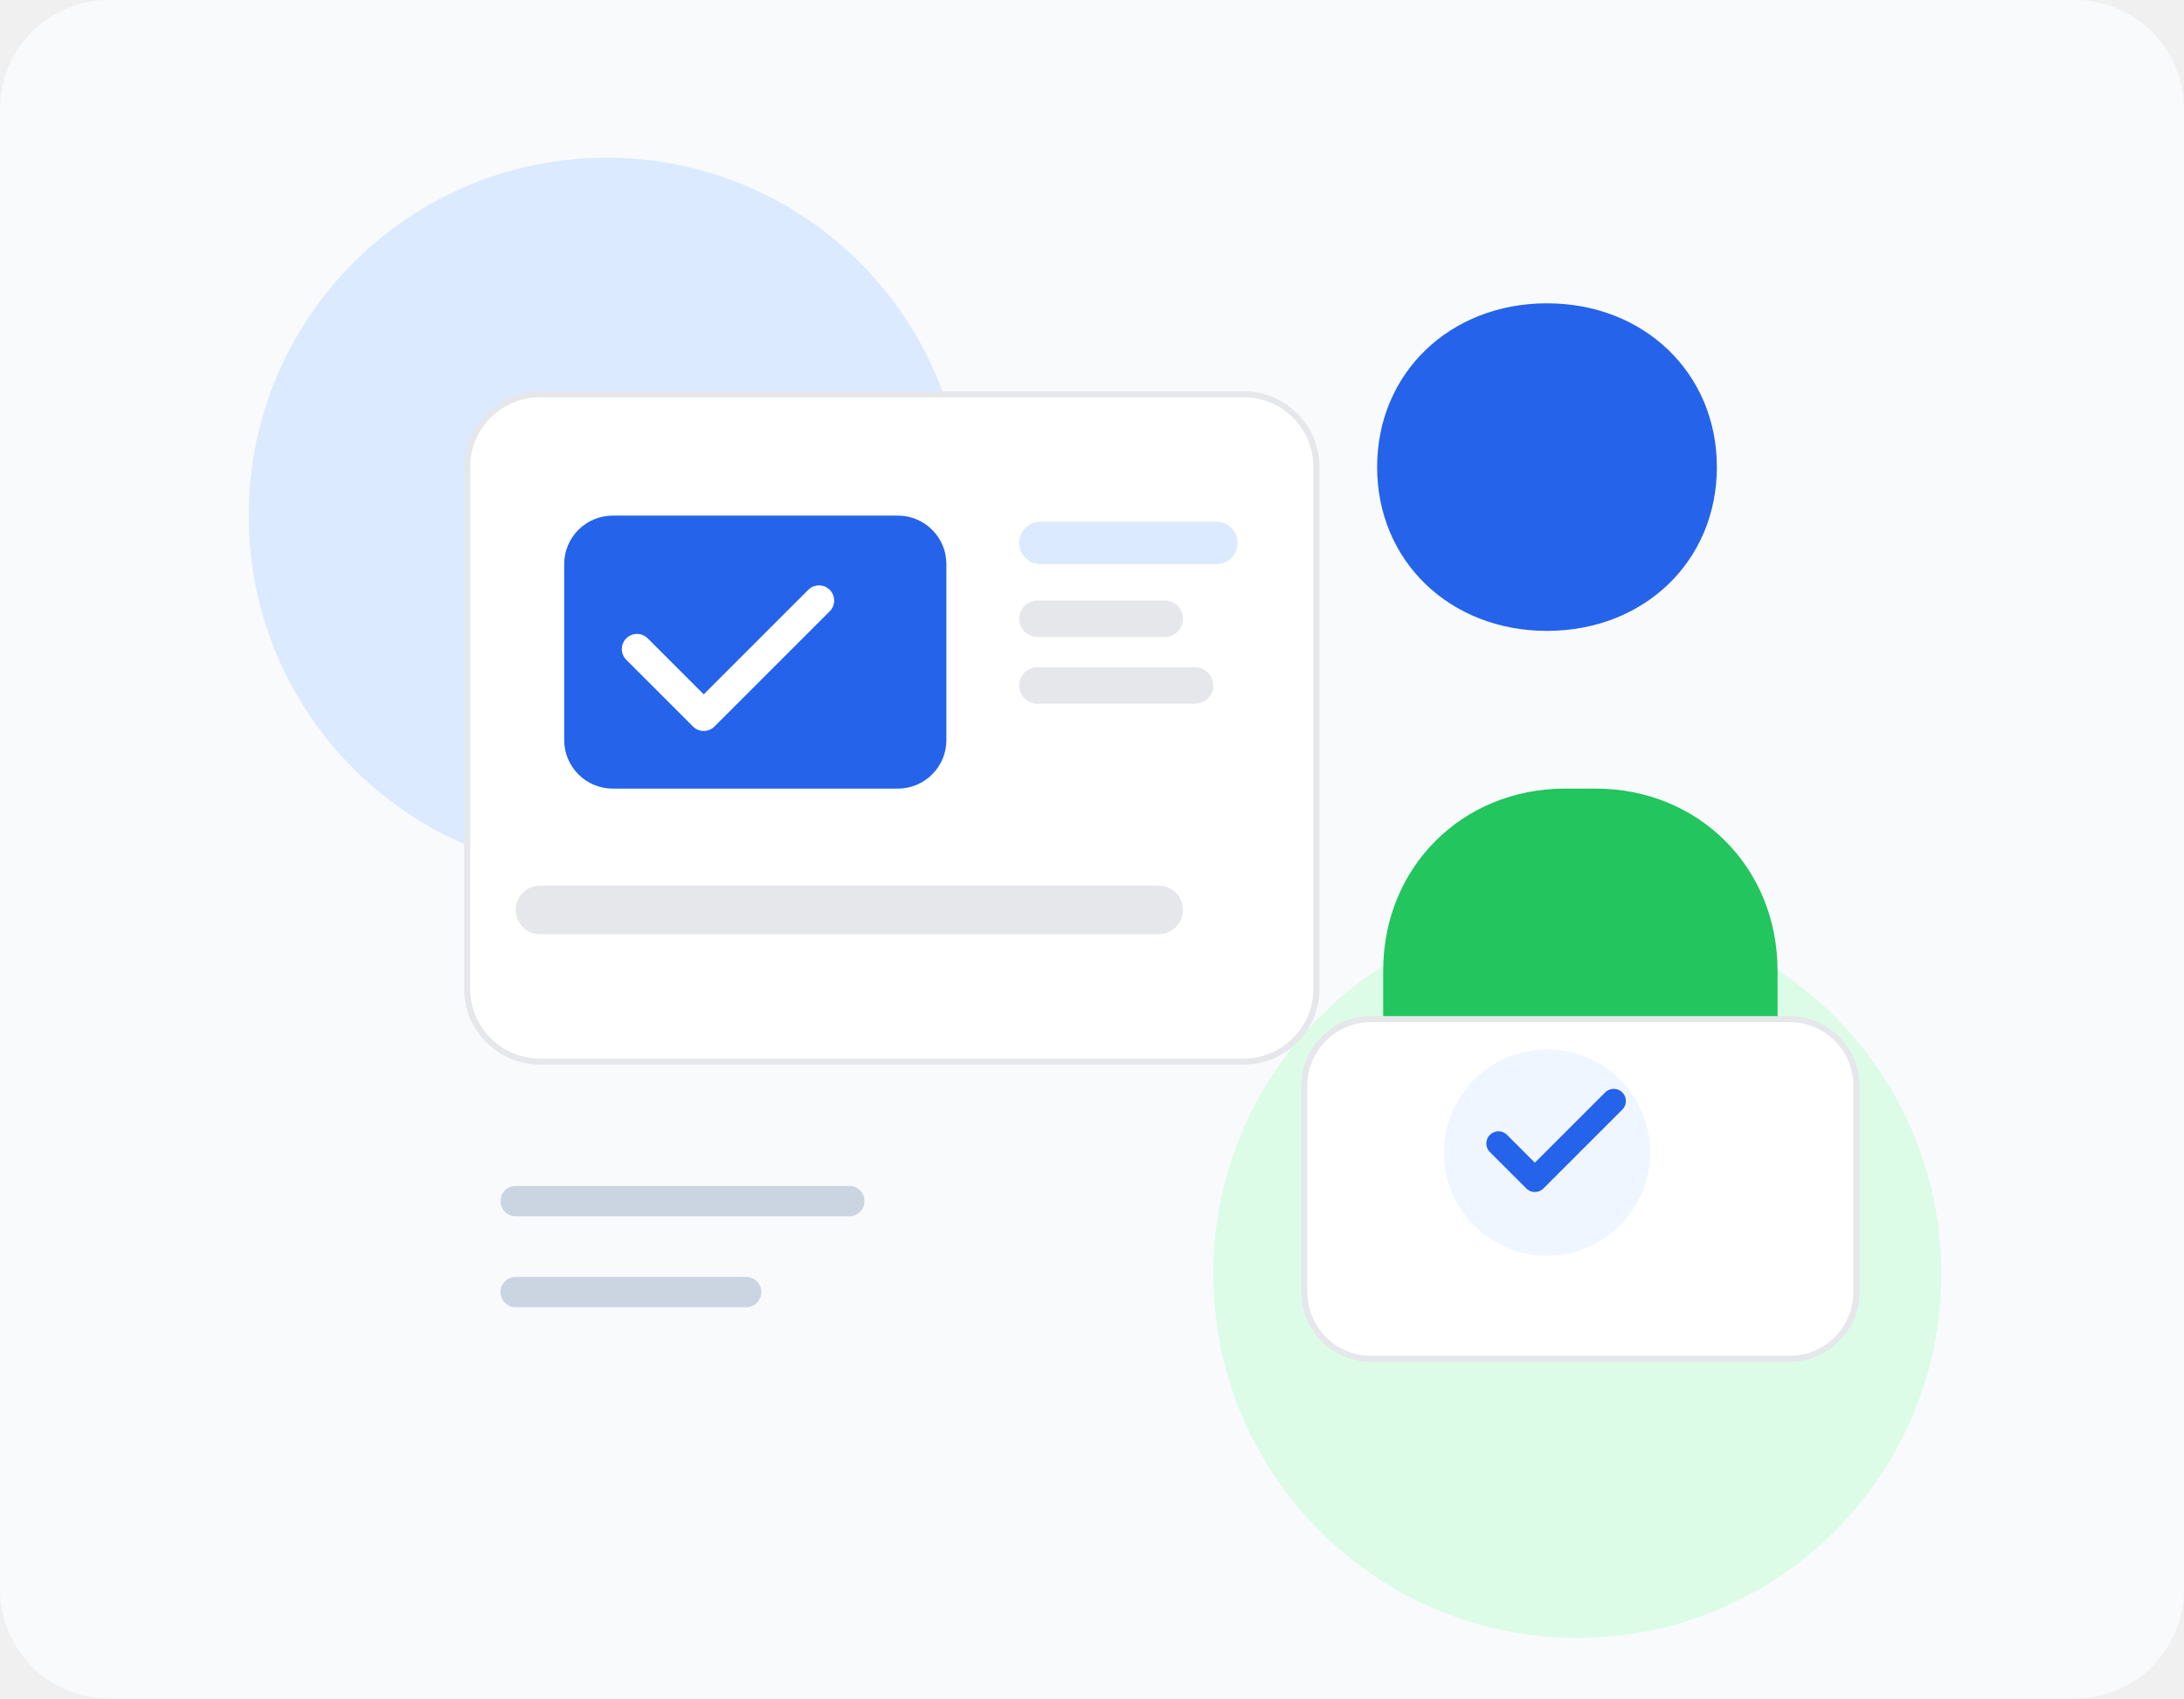
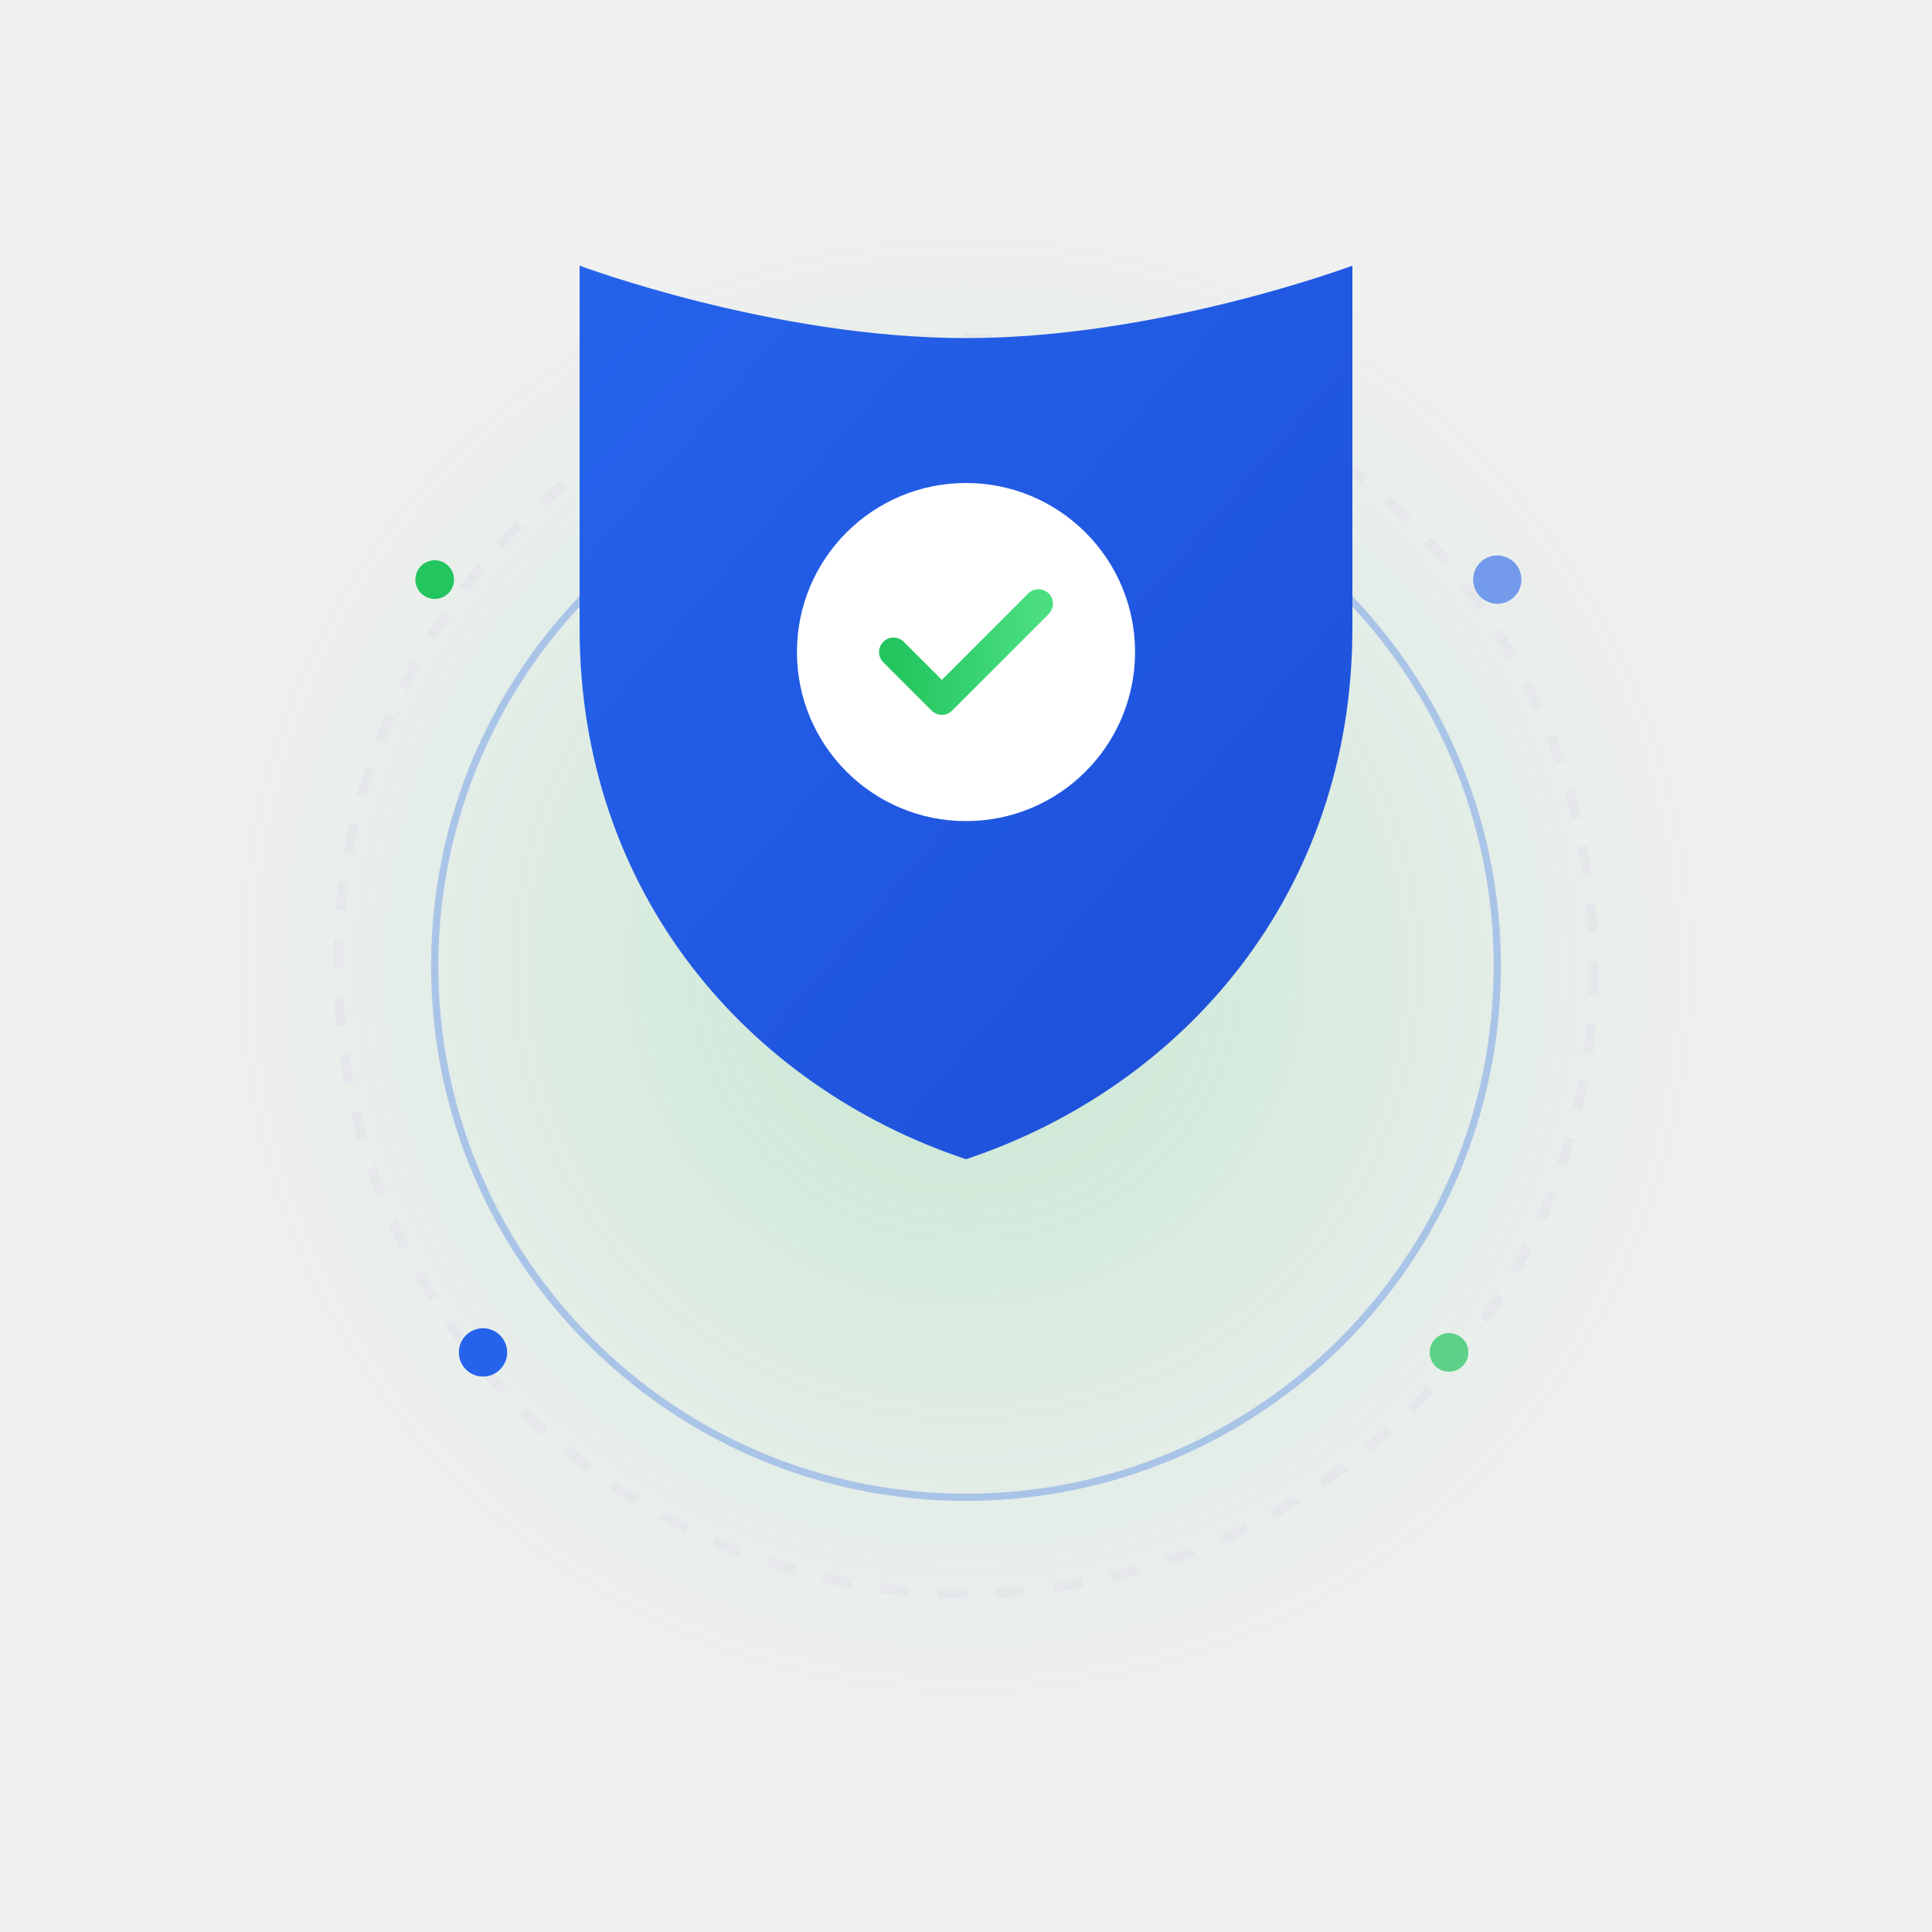
- <svg xmlns="http://www.w3.org/2000/svg" width="720" height="560" viewBox="0 0 720 560" fill="none">
-   <rect width="720" height="560" rx="36" fill="#F8FAFC" />
-   <circle cx="200" cy="170" r="118" fill="#DBEAFE" />
-   <circle cx="520" cy="420" r="120" fill="#DCFCE7" />
-   <rect x="154" y="130" width="280" height="220" rx="24" fill="white" stroke="#E5E7EB" stroke-width="2" />
-   <rect x="186" y="170" width="126" height="90" rx="16" fill="#2563EB" />
-   <path d="M210 214L232 236L270 198" stroke="white" stroke-width="10" stroke-linecap="round" stroke-linejoin="round" />
-   <rect x="336" y="172" width="72" height="14" rx="7" fill="#DBEAFE" />
-   <rect x="336" y="198" width="54" height="12" rx="6" fill="#E5E7EB" />
-   <rect x="336" y="220" width="64" height="12" rx="6" fill="#E5E7EB" />
-   <rect x="170" y="292" width="220" height="16" rx="8" fill="#E5E7EB" />
-   <path d="M454 154C454 123 478 100 510 100C542 100 566 123 566 154C566 185 542 208 510 208C478 208 454 185 454 154Z" fill="#2563EB" />
-   <path d="M456 320C456 286 482 260 516 260H526C560 260 586 286 586 320V340H456V320Z" fill="#22C55E" />
-   <rect x="430" y="336" width="182" height="112" rx="22" fill="white" stroke="#E5E7EB" stroke-width="2" />
-   <circle cx="510" cy="380" r="34" fill="#EFF6FF" />
-   <path d="M494 377L506 389L532 363" stroke="#2563EB" stroke-width="8" stroke-linecap="round" stroke-linejoin="round" />
-   <path d="M170 396L280 396" stroke="#CBD5E1" stroke-width="10" stroke-linecap="round" />
-   <path d="M170 426L246 426" stroke="#CBD5E1" stroke-width="10" stroke-linecap="round" />
+ <svg xmlns="http://www.w3.org/2000/svg" viewBox="0 0 400 400" fill="none">
+   <defs>
+     <radialGradient id="safety-glow" cx="50%" cy="50%" r="50%">
+       <stop offset="0%" stop-color="#22C55E" stop-opacity="0.2" />
+       <stop offset="100%" stop-color="#22C55E" stop-opacity="0" />
+     </radialGradient>
+     <linearGradient id="shield-grad" x1="0" y1="0" x2="1" y2="1">
+       <stop offset="0%" stop-color="#2563EB" />
+       <stop offset="100%" stop-color="#1D4ED8" />
+     </linearGradient>
+     <linearGradient id="check-grad" x1="0" y1="0" x2="1" y2="0">
+       <stop offset="0%" stop-color="#22C55E" />
+       <stop offset="100%" stop-color="#4ADE80" />
+     </linearGradient>
+   </defs>
+   <circle cx="200" cy="200" r="160" fill="url(#safety-glow)" />
+   <circle cx="200" cy="200" r="130" stroke="#E5E7EB" stroke-width="2" stroke-dasharray="6 6" />
+   <circle cx="200" cy="200" r="110" stroke="#2563EB" stroke-width="1.5" opacity="0.3" />
+   <g transform="translate(0, -10)">
+     <path d="M200 80c40 0 80-15 80-15v75c0 55-35 95-80 110-45-15-80-55-80-110V65s40 15 80 15z" fill="url(#shield-grad)" />
+     <circle cx="200" cy="145" r="35" fill="#FFF" />
+     <path d="M185 145l10 10 20-20" stroke="url(#check-grad)" stroke-width="6" stroke-linecap="round" stroke-linejoin="round" />
+   </g>
+   <circle cx="90" cy="120" r="4" fill="#22C55E" />
+   <circle cx="310" cy="120" r="5" fill="#2563EB" opacity="0.6" />
+   <circle cx="100" cy="280" r="5" fill="#2563EB" />
+   <circle cx="300" cy="280" r="4" fill="#22C55E" opacity="0.7" />
</svg>
